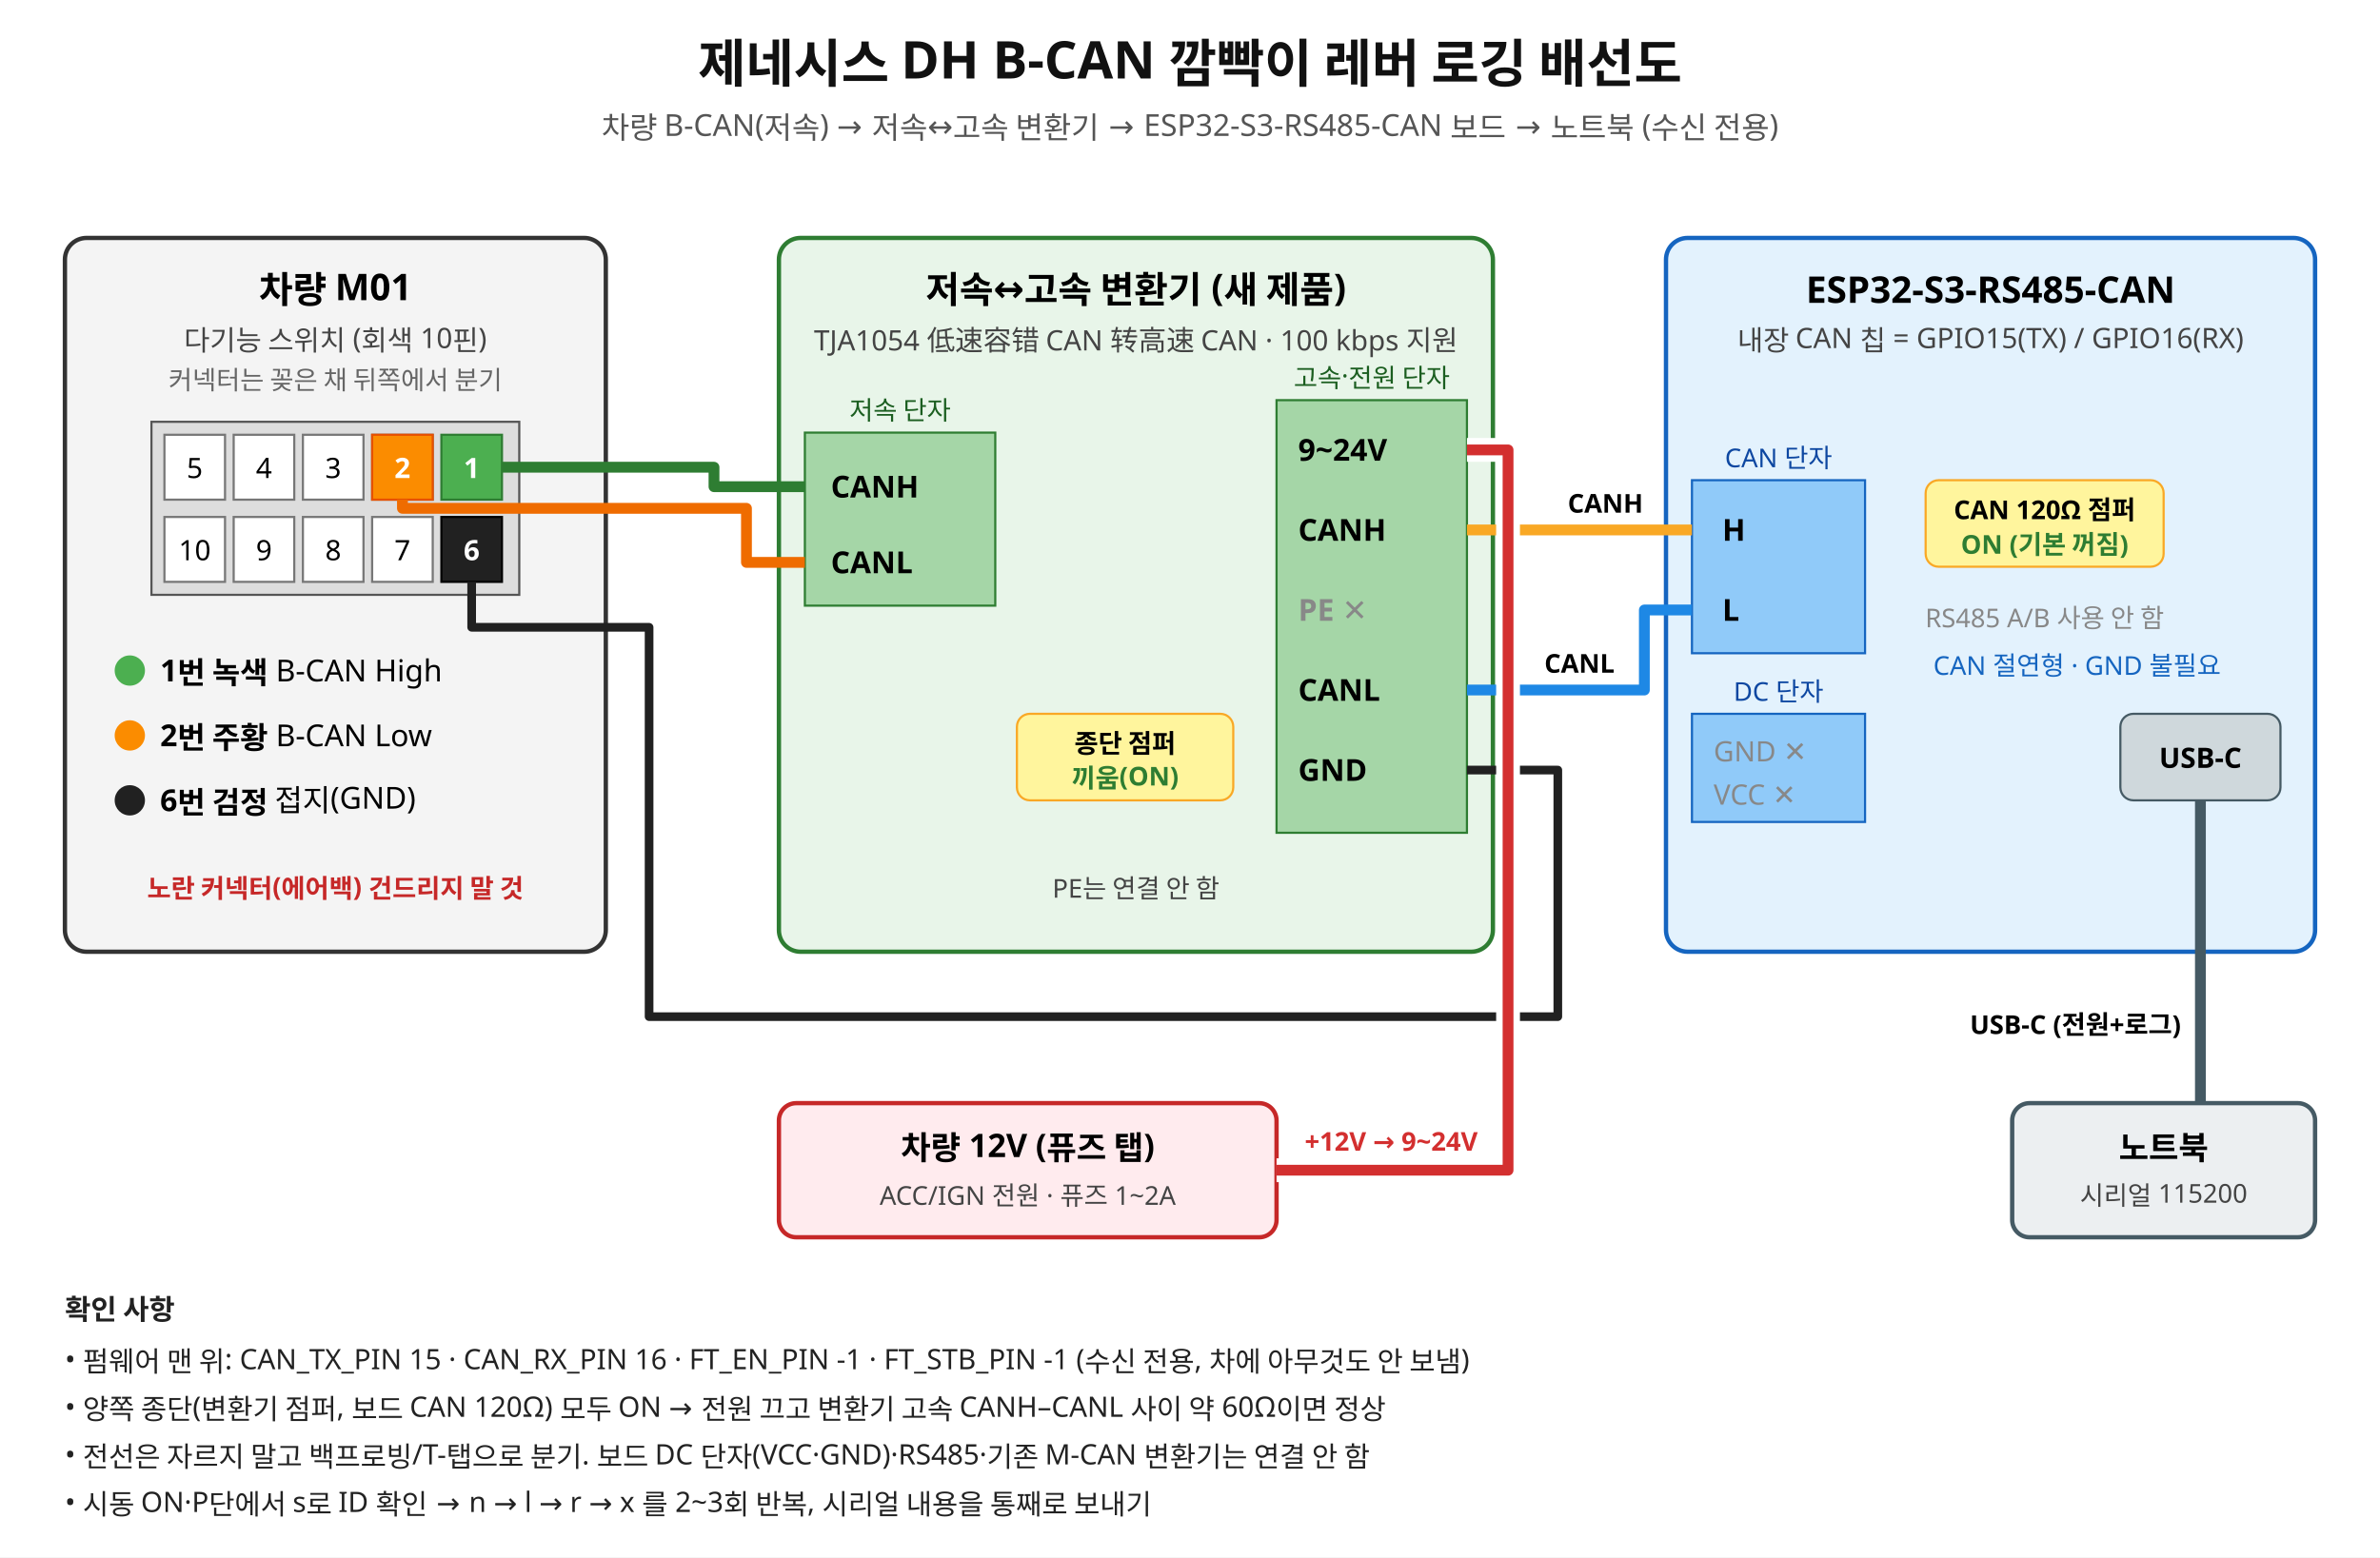
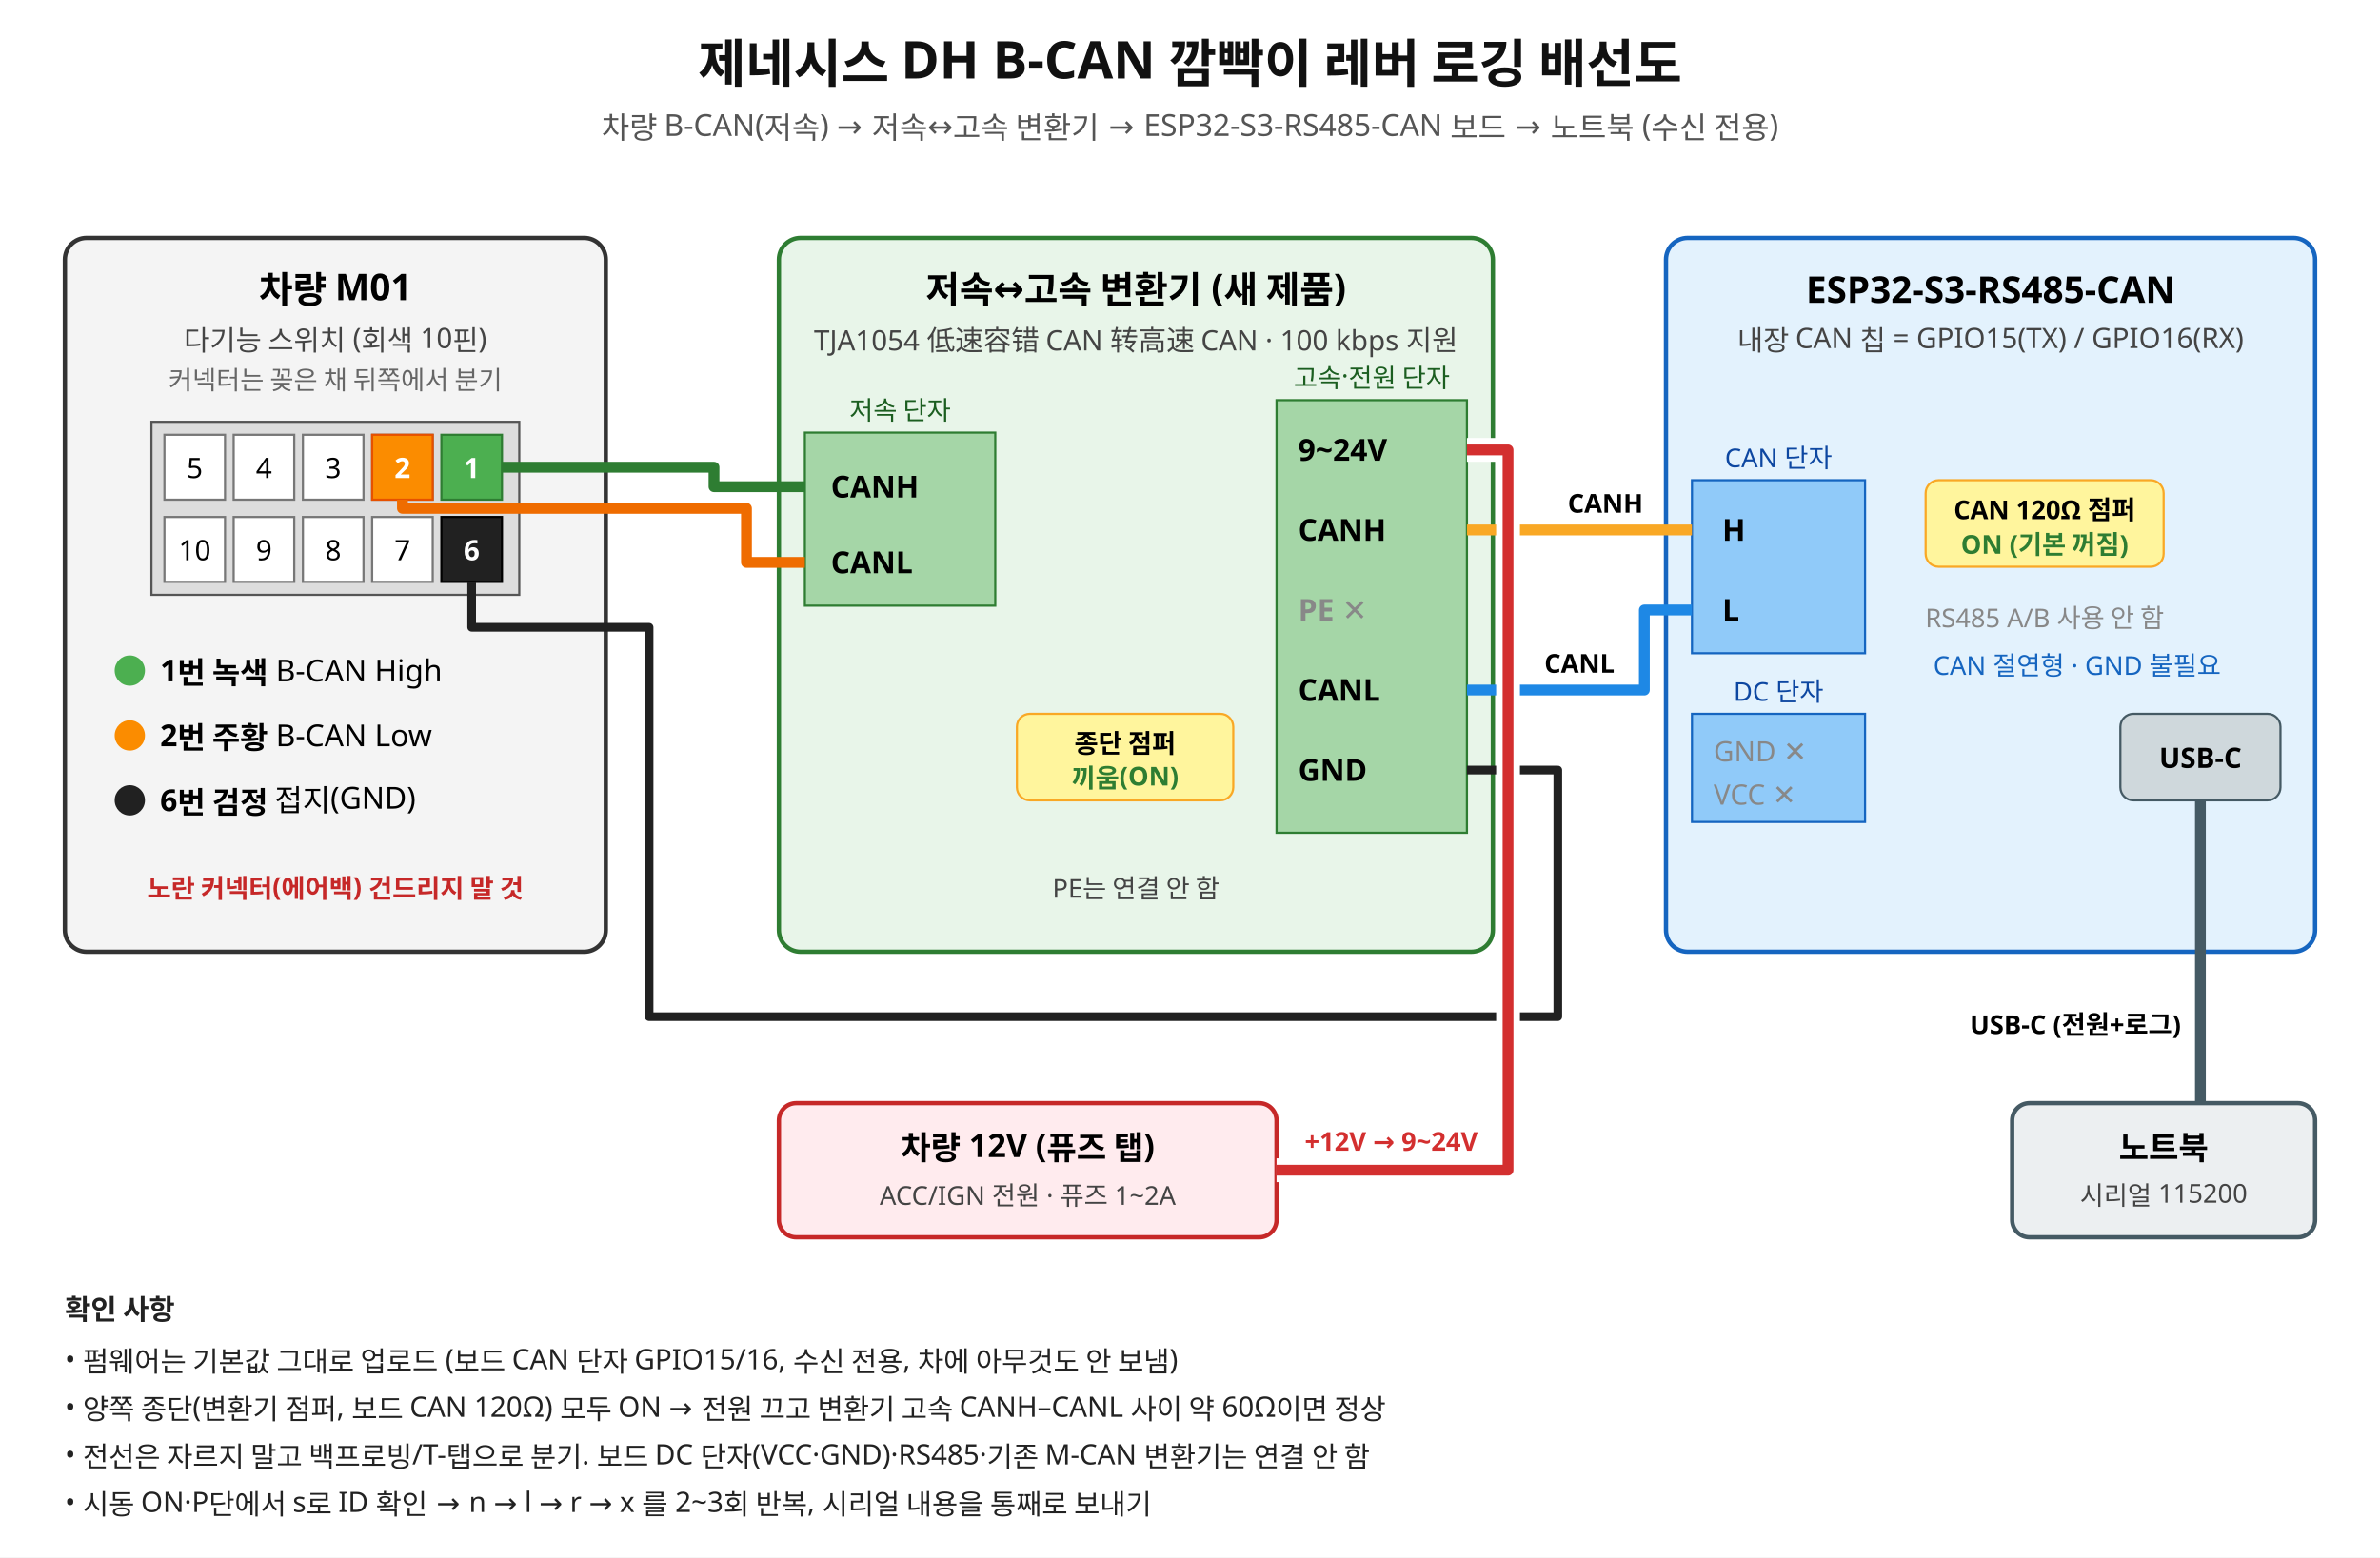
<svg xmlns="http://www.w3.org/2000/svg" viewBox="0 0 1100 720" width="1100" height="720" font-family="'Noto Sans KR','Malgun Gothic','Apple SD Gothic Neo',sans-serif">
  <rect width="1100" height="720" fill="#ffffff" />
  <text x="550" y="38" text-anchor="middle" font-size="24" font-weight="700" fill="#111">제네시스 DH B-CAN 깜빡이 레버 로깅 배선도</text>
  <text x="550" y="64" text-anchor="middle" font-size="14" fill="#555">차량 B-CAN(저속) → 저속↔고속 변환기 → ESP32-S3-RS485-CAN 보드 → 노트북 (수신 전용)</text>
  <rect x="30" y="110" width="250" height="330" rx="10" fill="#f4f4f4" stroke="#333" stroke-width="2" />
  <text x="155" y="140" text-anchor="middle" font-size="17" font-weight="700">차량 M01</text>
  <text x="155" y="162" text-anchor="middle" font-size="13" fill="#444">다기능 스위치 (회색 10핀)</text>
  <text x="155" y="180" text-anchor="middle" font-size="12" fill="#666">커넥터는 꽂은 채 뒤쪽에서 분기</text>
  <rect x="70" y="195" width="170" height="80" fill="#ddd" stroke="#555" />
  <g font-size="13" text-anchor="middle">
    <rect x="76" y="201" width="28" height="30" fill="#fff" stroke="#777" />
    <text x="90" y="221">5</text>
    <rect x="108" y="201" width="28" height="30" fill="#fff" stroke="#777" />
    <text x="122" y="221">4</text>
    <rect x="140" y="201" width="28" height="30" fill="#fff" stroke="#777" />
    <text x="154" y="221">3</text>
    <rect x="172" y="201" width="28" height="30" fill="#fff" stroke="#777" />
    <text x="186" y="221">2</text>
    <rect x="204" y="201" width="28" height="30" fill="#4caf50" stroke="#2e7d32" />
    <text x="218" y="221" fill="#fff" font-weight="700">1</text>
    <rect x="172" y="201" width="28" height="30" fill="#fb8c00" stroke="#e65100" />
    <text x="186" y="221" fill="#fff" font-weight="700">2</text>
    <rect x="76" y="239" width="28" height="30" fill="#fff" stroke="#777" />
    <text x="90" y="259">10</text>
    <rect x="108" y="239" width="28" height="30" fill="#fff" stroke="#777" />
    <text x="122" y="259">9</text>
    <rect x="140" y="239" width="28" height="30" fill="#fff" stroke="#777" />
    <text x="154" y="259">8</text>
    <rect x="172" y="239" width="28" height="30" fill="#fff" stroke="#777" />
    <text x="186" y="259">7</text>
    <rect x="204" y="239" width="28" height="30" fill="#212121" stroke="#000" />
    <text x="218" y="259" fill="#fff" font-weight="700">6</text>
  </g>
  <g font-size="14">
    <circle cx="60" cy="310" r="7" fill="#4caf50" />
    <text x="74" y="315">
      <tspan font-weight="700">1번 녹색</tspan> B-CAN High</text>
    <circle cx="60" cy="340" r="7" fill="#fb8c00" />
    <text x="74" y="345">
      <tspan font-weight="700">2번 주황</tspan> B-CAN Low</text>
    <circle cx="60" cy="370" r="7" fill="#212121" />
    <text x="74" y="375">
      <tspan font-weight="700">6번 검정</tspan> 접지(GND)</text>
  </g>
  <text x="155" y="415" text-anchor="middle" font-size="12" fill="#c62828" font-weight="700">노란 커넥터(에어백) 건드리지 말 것</text>
  <rect x="360" y="110" width="330" height="330" rx="10" fill="#e8f5e9" stroke="#2e7d32" stroke-width="2" />
  <text x="525" y="140" text-anchor="middle" font-size="17" font-weight="700">저속↔고속 변환기 (새 제품)</text>
  <text x="525" y="162" text-anchor="middle" font-size="13" fill="#444">TJA1054 低速容错 CAN 转高速 CAN · 100 kbps 지원</text>
  <rect x="372" y="200" width="88" height="80" fill="#a5d6a7" stroke="#2e7d32" />
  <text x="416" y="194" text-anchor="middle" font-size="12" fill="#1b5e20">저속 단자</text>
  <text x="384" y="230" font-size="14" font-weight="700">CANH</text>
  <text x="384" y="265" font-size="14" font-weight="700">CANL</text>
  <rect x="590" y="185" width="88" height="200" fill="#a5d6a7" stroke="#2e7d32" />
  <text x="634" y="179" text-anchor="middle" font-size="12" fill="#1b5e20">고속·전원 단자</text>
  <g font-size="14" font-weight="700">
    <text x="600" y="213">9~24V</text>
    <text x="600" y="250">CANH</text>
    <text x="600" y="287" fill="#888">PE ✕</text>
    <text x="600" y="324">CANL</text>
    <text x="600" y="361">GND</text>
  </g>
  <rect x="470" y="330" width="100" height="40" rx="6" fill="#fff59d" stroke="#f9a825" />
  <text x="520" y="348" text-anchor="middle" font-size="12" font-weight="700">종단 점퍼</text>
  <text x="520" y="364" text-anchor="middle" font-size="12" font-weight="700" fill="#2e7d32">끼움(ON)</text>
  <text x="525" y="415" text-anchor="middle" font-size="12" fill="#444">PE는 연결 안 함</text>
  <rect x="770" y="110" width="300" height="330" rx="10" fill="#e3f2fd" stroke="#1565c0" stroke-width="2" />
  <text x="920" y="140" text-anchor="middle" font-size="17" font-weight="700">ESP32-S3-RS485-CAN</text>
  <text x="920" y="162" text-anchor="middle" font-size="13" fill="#444">내장 CAN 칩 = GPIO15(TX) / GPIO16(RX)</text>
  <rect x="782" y="222" width="80" height="80" fill="#90caf9" stroke="#1565c0" />
  <text x="822" y="216" text-anchor="middle" font-size="12" fill="#0d47a1">CAN 단자</text>
  <text x="796" y="250" font-size="14" font-weight="700">H</text>
  <text x="796" y="287" font-size="14" font-weight="700">L</text>
  <rect x="782" y="330" width="80" height="50" fill="#90caf9" stroke="#1565c0" />
  <text x="822" y="324" text-anchor="middle" font-size="12" fill="#0d47a1">DC 단자</text>
  <text x="792" y="352" font-size="13" fill="#888">GND ✕</text>
  <text x="792" y="372" font-size="13" fill="#888">VCC ✕</text>
  <rect x="890" y="222" width="110" height="40" rx="6" fill="#fff59d" stroke="#f9a825" />
  <text x="945" y="240" text-anchor="middle" font-size="12" font-weight="700">CAN 120Ω 점퍼</text>
  <text x="945" y="256" text-anchor="middle" font-size="12" font-weight="700" fill="#2e7d32">ON (기본 꺼짐)</text>
  <text x="945" y="290" text-anchor="middle" font-size="12" fill="#888">RS485 A/B 사용 안 함</text>
  <text x="960" y="312" text-anchor="middle" font-size="12" fill="#1565c0">CAN 절연형 · GND 불필요</text>
  <rect x="980" y="330" width="74" height="40" rx="6" fill="#cfd8dc" stroke="#455a64" />
  <text x="1017" y="355" text-anchor="middle" font-size="13" font-weight="700">USB-C</text>
  <path d="M232 216 L330 216 L330 225 L372 225" fill="none" stroke="#2e7d32" stroke-width="5" stroke-linejoin="round" />
  <path d="M186 231 L186 235 L345 235 L345 260 L372 260" fill="none" stroke="#ef6c00" stroke-width="5" stroke-linejoin="round" />
  <path d="M218 269 L218 290 L300 290 L300 470 L720 470 L720 356 L678 356" fill="none" stroke="#212121" stroke-width="4" stroke-linejoin="round" />
  <path d="M678 245 L782 245" fill="none" stroke="#f9a825" stroke-width="5" />
  <text x="742" y="237" text-anchor="middle" font-size="12" font-weight="700">CANH</text>
  <path d="M678 319 L760 319 L760 282 L782 282" fill="none" stroke="#1e88e5" stroke-width="5" stroke-linejoin="round" />
  <text x="730" y="311" text-anchor="middle" font-size="12" font-weight="700">CANL</text>
  <rect x="360" y="510" width="230" height="62" rx="8" fill="#ffebee" stroke="#c62828" stroke-width="2" />
  <text x="475" y="536" text-anchor="middle" font-size="15" font-weight="700">차량 12V (퓨즈 탭)</text>
  <text x="475" y="557" text-anchor="middle" font-size="12" fill="#444">ACC/IGN 전원 · 퓨즈 1~2A</text>
  <path d="M590 541 L697 541 L697 208 L678 208" fill="none" stroke="#ffffff" stroke-width="11" stroke-linejoin="round" />
  <path d="M590 541 L697 541 L697 208 L678 208" fill="none" stroke="#d32f2f" stroke-width="5" stroke-linejoin="round" />
  <text x="643" y="532" text-anchor="middle" font-size="12" font-weight="700" fill="#d32f2f">+12V → 9~24V</text>
  <rect x="930" y="510" width="140" height="62" rx="8" fill="#eceff1" stroke="#455a64" stroke-width="2" />
  <text x="1000" y="536" text-anchor="middle" font-size="15" font-weight="700">노트북</text>
  <text x="1000" y="557" text-anchor="middle" font-size="12" fill="#444">시리얼 115200</text>
  <path d="M1017 370 L1017 510" fill="none" stroke="#455a64" stroke-width="5" />
  <text x="1008" y="478" text-anchor="end" font-size="12" font-weight="700">USB-C (전원+로그)</text>
  <g font-size="13" fill="#222">
    <text x="30" y="610" font-weight="700">확인 사항</text>
-     <text x="30" y="633">• 펌웨어 맨 위: CAN_TX_PIN 15 · CAN_RX_PIN 16 · FT_EN_PIN -1 · FT_STB_PIN -1 (수신 전용, 차에 아무것도 안 보냄)</text>
+     <text x="30" y="633">• 펌웨어는 기본값 그대로 업로드 (보드 CAN 단자 GPIO15/16, 수신 전용, 차에 아무것도 안 보냄)</text>
    <text x="30" y="655">• 양쪽 종단(변환기 점퍼, 보드 CAN 120Ω) 모두 ON → 전원 끄고 변환기 고속 CANH–CANL 사이 약 60Ω이면 정상</text>
    <text x="30" y="677">• 전선은 자르지 말고 백프로빙/T-탭으로 분기. 보드 DC 단자(VCC·GND)·RS485·기존 M-CAN 변환기는 연결 안 함</text>
    <text x="30" y="699">• 시동 ON·P단에서 s로 ID 확인 → n → l → r → x 를 2~3회 반복, 시리얼 내용을 통째로 보내기</text>
  </g>
</svg>
